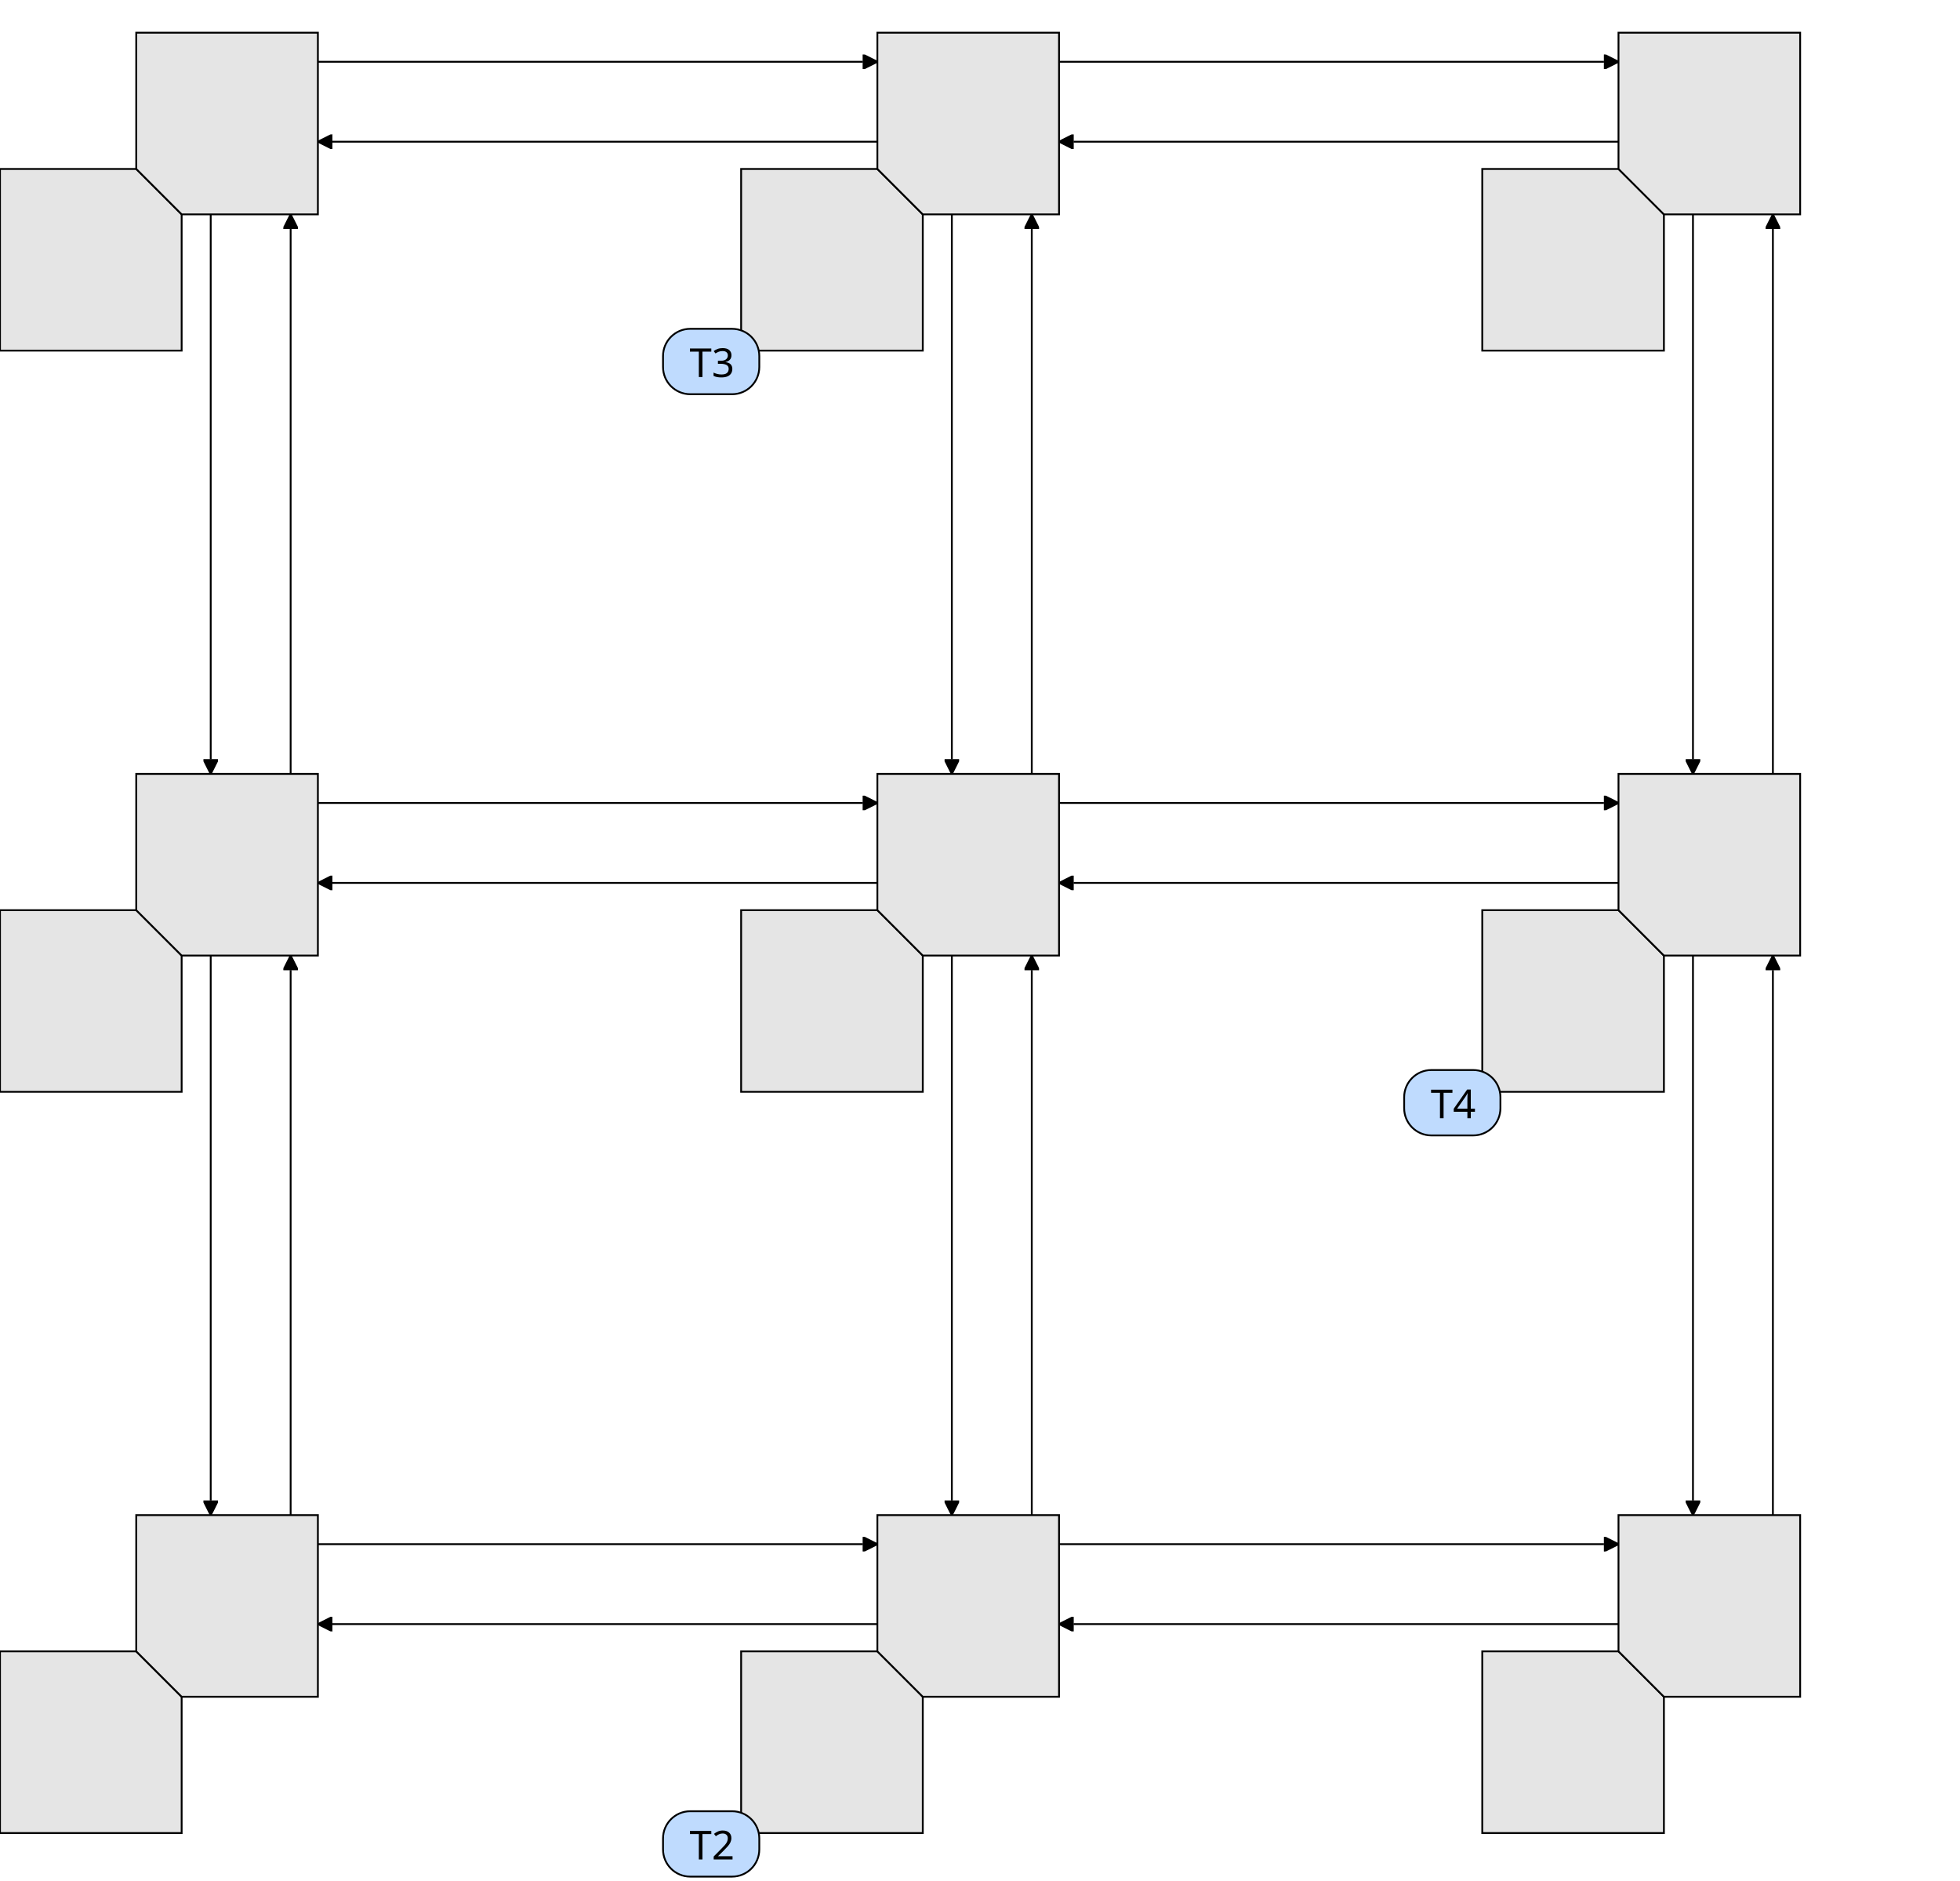
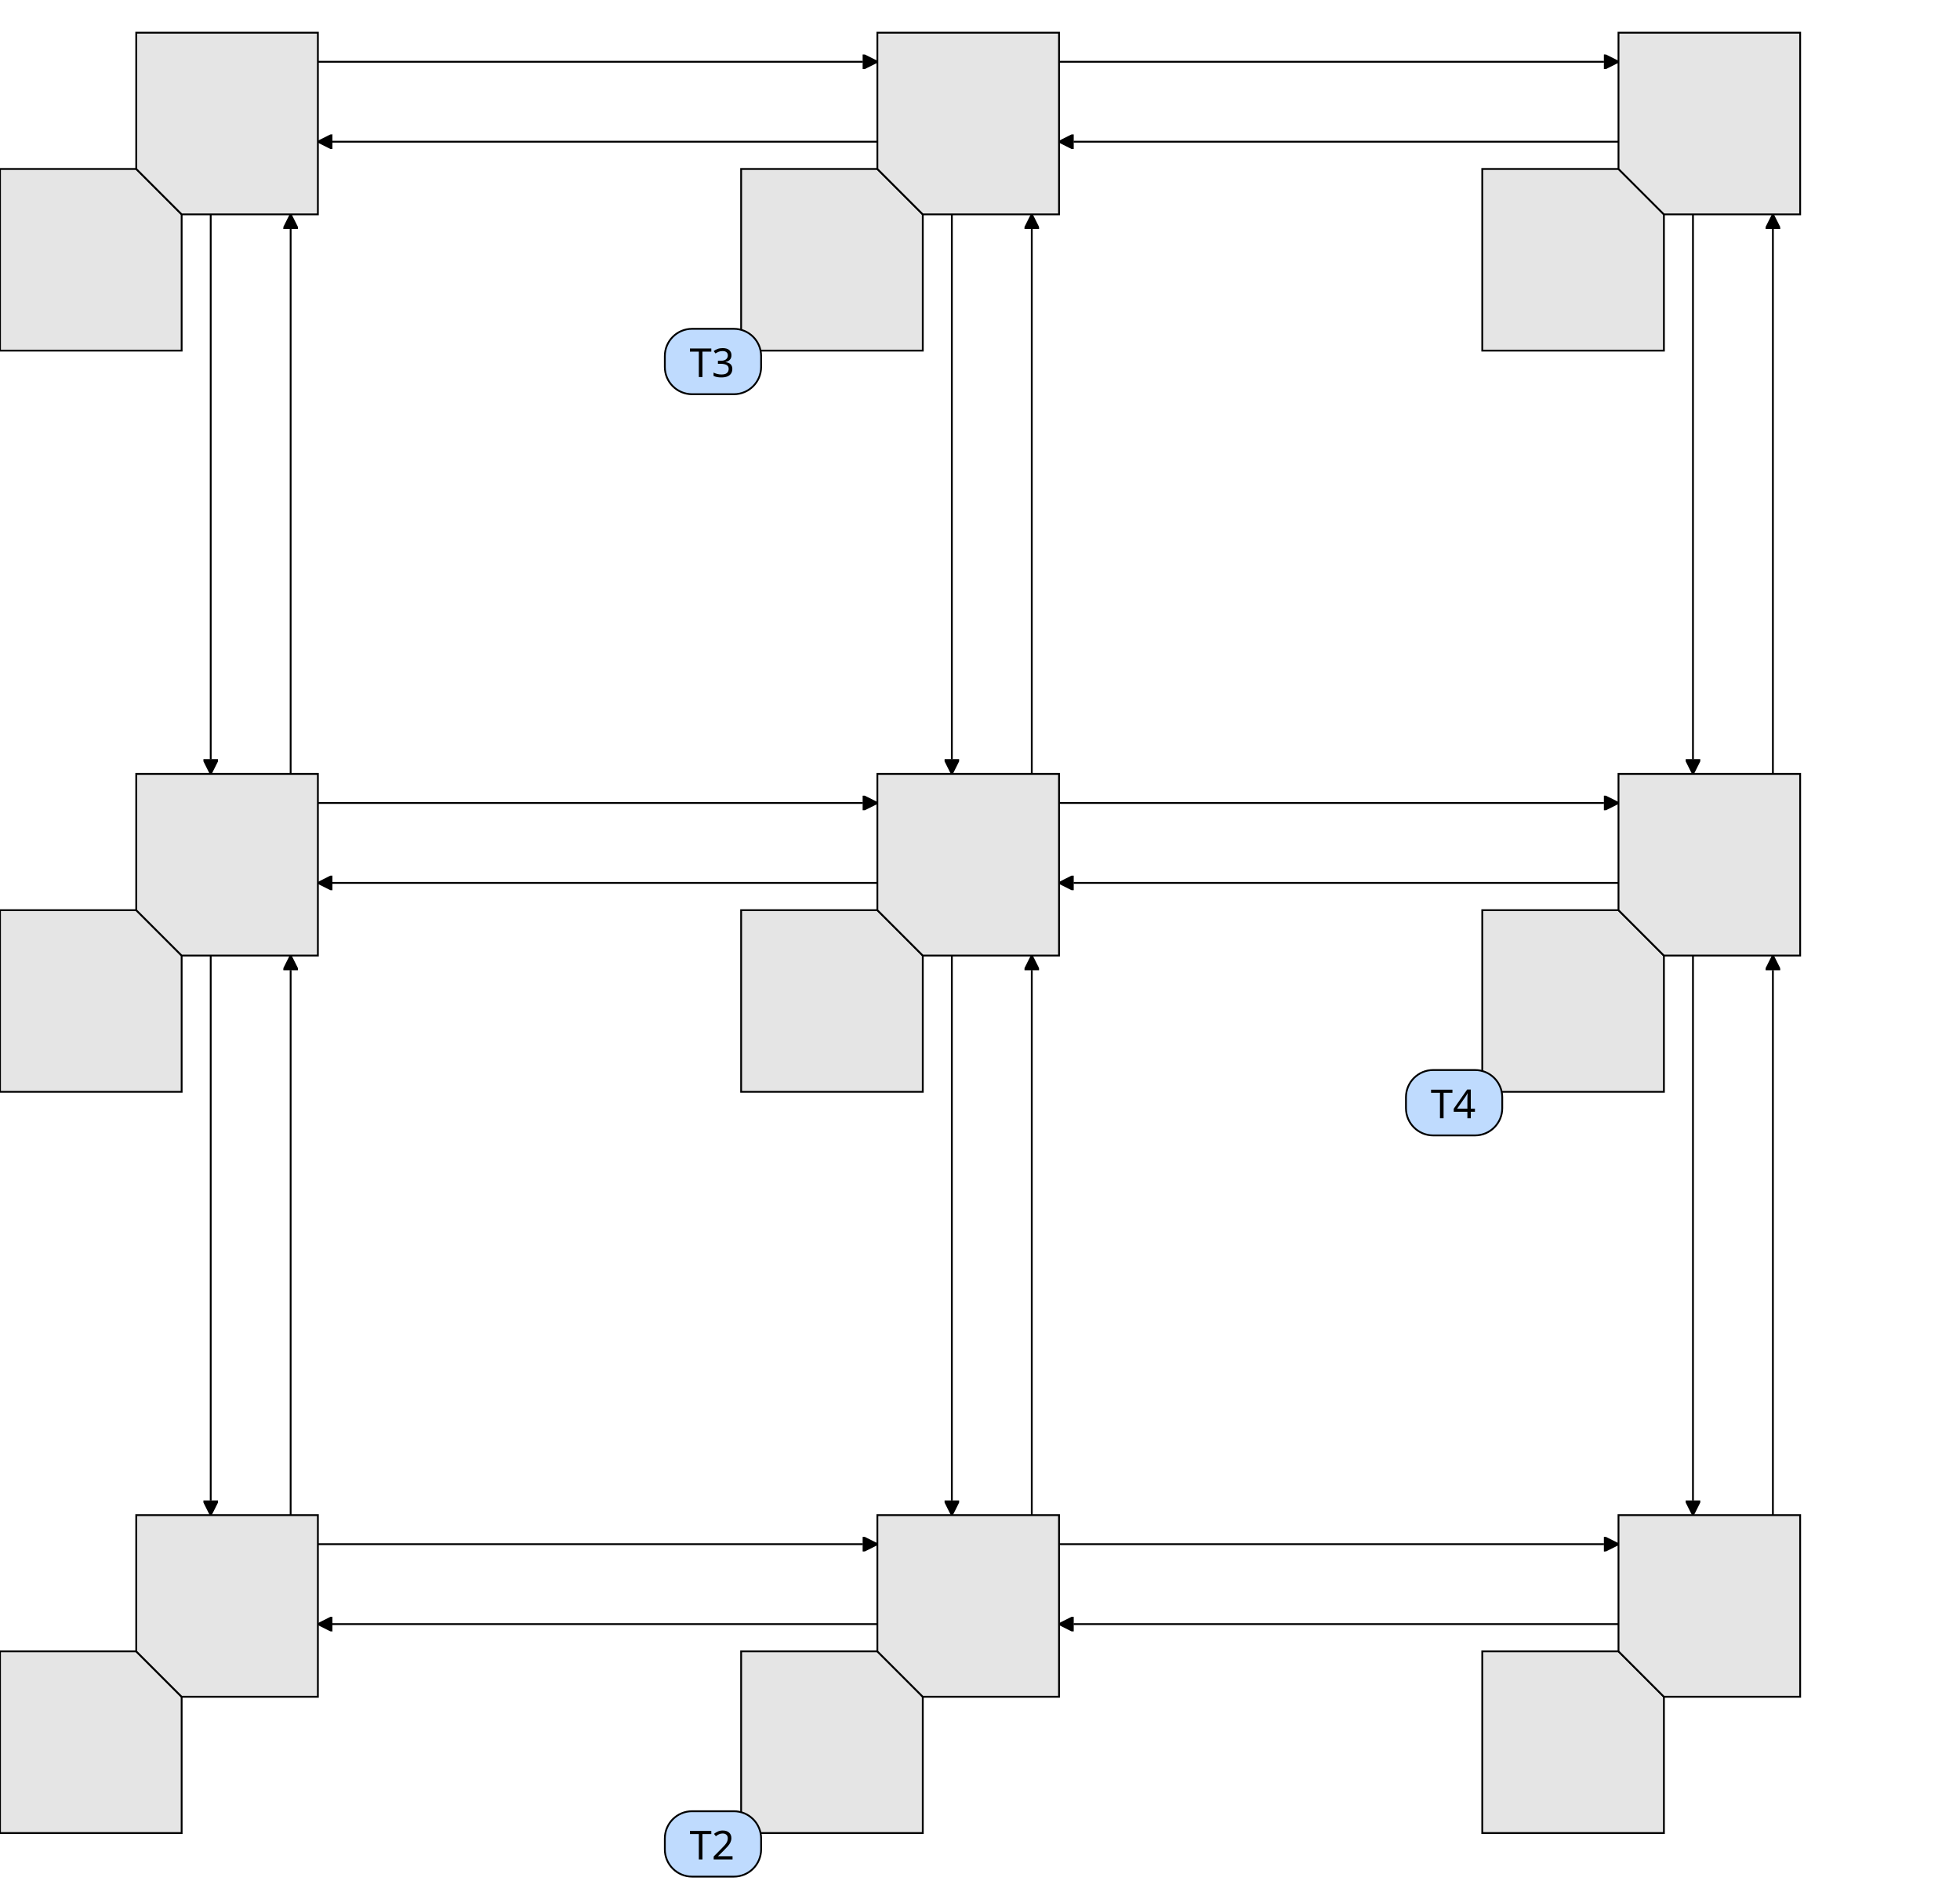
<svg xmlns="http://www.w3.org/2000/svg" preserveAspectRation="xMidYMid meet" class="mx-auto" viewBox="0 -18 1079 1035">
  <defs>
    <marker id="arrowHead" orient="auto" markerWidth="8" markerHeight="8" refY="4">
      <path d="M0,0 M0,0 V8 L8,4 Z" fill="black" fill-rule="evenodd" stroke="black" stroke-linecap="butt" stroke-width="1" />
    </marker>
    <filter x="0" y="0" width="1" height="1" id="textBackground">
      <feFlood flood-color="#e5e5e5" />
      <feComposite in="SourceGraphic" operator="or" />
    </filter>
  </defs>
  <style>.baseFill{fill: #e5e5e5;}.edgeData{display: none;}</style>
  <g id="mainGroup">
    <g id="processingGroup">
      <g id="0">
        <path id="c0" d="M0,75 l0,100 l100,0 l0,-75 l-25,-25 l-75,0 Z" class="baseFill" fill-rule="evenodd" stroke="black" stroke-linecap="butt" stroke-width="1" />
        <path id="r0" d="M75,75 l0,-75 l100,0 l0,100 l-75,0 Z" class="baseFill" fill-rule="evenodd" stroke="black" stroke-linecap="butt" stroke-width="1" />
      </g>
      <g id="1">
        <path id="c1" d="M408,75 l0,100 l100,0 l0,-75 l-25,-25 l-75,0 Z" class="baseFill" fill-rule="evenodd" stroke="black" stroke-linecap="butt" stroke-width="1" />
        <path id="r1" d="M483,75 l0,-75 l100,0 l0,100 l-75,0 Z" class="baseFill" fill-rule="evenodd" stroke="black" stroke-linecap="butt" stroke-width="1" />
        <g>
-           <rect x="365" y="163" width="53" height="36" rx="15" fill="#bfdbfe" stroke="black" stroke-width="1" />
+           <rect x="366" y="163" width="53" height="36" rx="15" fill="#bfdbfe" stroke="black" stroke-width="1" />
          <text x="392" y="181" font-size="22px" font-family="Roboto Mono" text-anchor="middle" dominant-baseline="central" fill="black">T3</text>
        </g>
      </g>
      <g id="2">
        <path id="c2" d="M816,75 l0,100 l100,0 l0,-75 l-25,-25 l-75,0 Z" class="baseFill" fill-rule="evenodd" stroke="black" stroke-linecap="butt" stroke-width="1" />
        <path id="r2" d="M891,75 l0,-75 l100,0 l0,100 l-75,0 Z" class="baseFill" fill-rule="evenodd" stroke="black" stroke-linecap="butt" stroke-width="1" />
      </g>
      <g id="3">
        <path id="c3" d="M0,483 l0,100 l100,0 l0,-75 l-25,-25 l-75,0 Z" class="baseFill" fill-rule="evenodd" stroke="black" stroke-linecap="butt" stroke-width="1" />
        <path id="r3" d="M75,483 l0,-75 l100,0 l0,100 l-75,0 Z" class="baseFill" fill-rule="evenodd" stroke="black" stroke-linecap="butt" stroke-width="1" />
      </g>
      <g id="4">
        <path id="c4" d="M408,483 l0,100 l100,0 l0,-75 l-25,-25 l-75,0 Z" class="baseFill" fill-rule="evenodd" stroke="black" stroke-linecap="butt" stroke-width="1" />
        <path id="r4" d="M483,483 l0,-75 l100,0 l0,100 l-75,0 Z" class="baseFill" fill-rule="evenodd" stroke="black" stroke-linecap="butt" stroke-width="1" />
      </g>
      <g id="5">
        <path id="c5" d="M816,483 l0,100 l100,0 l0,-75 l-25,-25 l-75,0 Z" class="baseFill" fill-rule="evenodd" stroke="black" stroke-linecap="butt" stroke-width="1" />
        <path id="r5" d="M891,483 l0,-75 l100,0 l0,100 l-75,0 Z" class="baseFill" fill-rule="evenodd" stroke="black" stroke-linecap="butt" stroke-width="1" />
        <g>
-           <rect x="773" y="571" width="53" height="36" rx="15" fill="#bfdbfe" stroke="black" stroke-width="1" />
+           <rect x="774" y="571" width="53" height="36" rx="15" fill="#bfdbfe" stroke="black" stroke-width="1" />
          <text x="800" y="589" font-size="22px" font-family="Roboto Mono" text-anchor="middle" dominant-baseline="central" fill="black">T4</text>
        </g>
      </g>
      <g id="6">
        <path id="c6" d="M0,891 l0,100 l100,0 l0,-75 l-25,-25 l-75,0 Z" class="baseFill" fill-rule="evenodd" stroke="black" stroke-linecap="butt" stroke-width="1" />
        <path id="r6" d="M75,891 l0,-75 l100,0 l0,100 l-75,0 Z" class="baseFill" fill-rule="evenodd" stroke="black" stroke-linecap="butt" stroke-width="1" />
      </g>
      <g id="7">
        <path id="c7" d="M408,891 l0,100 l100,0 l0,-75 l-25,-25 l-75,0 Z" class="baseFill" fill-rule="evenodd" stroke="black" stroke-linecap="butt" stroke-width="1" />
        <path id="r7" d="M483,891 l0,-75 l100,0 l0,100 l-75,0 Z" class="baseFill" fill-rule="evenodd" stroke="black" stroke-linecap="butt" stroke-width="1" />
        <g>
-           <rect x="365" y="979" width="53" height="36" rx="15" fill="#bfdbfe" stroke="black" stroke-width="1" />
+           <rect x="366" y="979" width="53" height="36" rx="15" fill="#bfdbfe" stroke="black" stroke-width="1" />
          <text x="392" y="997" font-size="22px" font-family="Roboto Mono" text-anchor="middle" dominant-baseline="central" fill="black">T2</text>
        </g>
      </g>
      <g id="8">
        <path id="c8" d="M816,891 l0,100 l100,0 l0,-75 l-25,-25 l-75,0 Z" class="baseFill" fill-rule="evenodd" stroke="black" stroke-linecap="butt" stroke-width="1" />
        <path id="r8" d="M891,891 l0,-75 l100,0 l0,100 l-75,0 Z" class="baseFill" fill-rule="evenodd" stroke="black" stroke-linecap="butt" stroke-width="1" />
      </g>
    </g>
    <g>
      <g>
        <path d="M116,100 v300" fill-rule="evenodd" stroke="black" stroke-linecap="butt" stroke-width="1" marker-end="url(#arrowHead)" />
        <path d="M175,16 h300" fill-rule="evenodd" stroke="black" stroke-linecap="butt" stroke-width="1" marker-end="url(#arrowHead)" />
        <path d="M524,100 v300" fill-rule="evenodd" stroke="black" stroke-linecap="butt" stroke-width="1" marker-end="url(#arrowHead)" />
        <path d="M483,60 h-300" fill-rule="evenodd" stroke="black" stroke-linecap="butt" stroke-width="1" marker-end="url(#arrowHead)" />
        <path d="M583,16 h300" fill-rule="evenodd" stroke="black" stroke-linecap="butt" stroke-width="1" marker-end="url(#arrowHead)" />
        <path d="M932,100 v300" fill-rule="evenodd" stroke="black" stroke-linecap="butt" stroke-width="1" marker-end="url(#arrowHead)" />
        <path d="M891,60 h-300" fill-rule="evenodd" stroke="black" stroke-linecap="butt" stroke-width="1" marker-end="url(#arrowHead)" />
        <path d="M160,408 v-300" fill-rule="evenodd" stroke="black" stroke-linecap="butt" stroke-width="1" marker-end="url(#arrowHead)" />
        <path d="M116,508 v300" fill-rule="evenodd" stroke="black" stroke-linecap="butt" stroke-width="1" marker-end="url(#arrowHead)" />
        <path d="M175,424 h300" fill-rule="evenodd" stroke="black" stroke-linecap="butt" stroke-width="1" marker-end="url(#arrowHead)" />
        <path d="M568,408 v-300" fill-rule="evenodd" stroke="black" stroke-linecap="butt" stroke-width="1" marker-end="url(#arrowHead)" />
        <path d="M524,508 v300" fill-rule="evenodd" stroke="black" stroke-linecap="butt" stroke-width="1" marker-end="url(#arrowHead)" />
        <path d="M483,468 h-300" fill-rule="evenodd" stroke="black" stroke-linecap="butt" stroke-width="1" marker-end="url(#arrowHead)" />
        <path d="M583,424 h300" fill-rule="evenodd" stroke="black" stroke-linecap="butt" stroke-width="1" marker-end="url(#arrowHead)" />
        <path d="M976,408 v-300" fill-rule="evenodd" stroke="black" stroke-linecap="butt" stroke-width="1" marker-end="url(#arrowHead)" />
        <path d="M932,508 v300" fill-rule="evenodd" stroke="black" stroke-linecap="butt" stroke-width="1" marker-end="url(#arrowHead)" />
        <path d="M891,468 h-300" fill-rule="evenodd" stroke="black" stroke-linecap="butt" stroke-width="1" marker-end="url(#arrowHead)" />
        <path d="M160,816 v-300" fill-rule="evenodd" stroke="black" stroke-linecap="butt" stroke-width="1" marker-end="url(#arrowHead)" />
        <path d="M175,832 h300" fill-rule="evenodd" stroke="black" stroke-linecap="butt" stroke-width="1" marker-end="url(#arrowHead)" />
        <path d="M568,816 v-300" fill-rule="evenodd" stroke="black" stroke-linecap="butt" stroke-width="1" marker-end="url(#arrowHead)" />
        <path d="M483,876 h-300" fill-rule="evenodd" stroke="black" stroke-linecap="butt" stroke-width="1" marker-end="url(#arrowHead)" />
        <path d="M583,832 h300" fill-rule="evenodd" stroke="black" stroke-linecap="butt" stroke-width="1" marker-end="url(#arrowHead)" />
        <path d="M976,816 v-300" fill-rule="evenodd" stroke="black" stroke-linecap="butt" stroke-width="1" marker-end="url(#arrowHead)" />
        <path d="M891,876 h-300" fill-rule="evenodd" stroke="black" stroke-linecap="butt" stroke-width="1" marker-end="url(#arrowHead)" />
      </g>
      <g id="edgeConnetions" class="edgeData">
        <path d="M116,-233 v225" fill-rule="evenodd" stroke="black" stroke-linecap="butt" stroke-width="1" marker-end="url(#arrowHead)" />
        <path d="M-233,15 h300" fill-rule="evenodd" stroke="black" stroke-linecap="butt" stroke-width="1" marker-end="url(#arrowHead)" />
        <path d="M524,-233 v225" fill-rule="evenodd" stroke="black" stroke-linecap="butt" stroke-width="1" marker-end="url(#arrowHead)" />
        <path d="M932,-233 v225" fill-rule="evenodd" stroke="black" stroke-linecap="butt" stroke-width="1" marker-end="url(#arrowHead)" />
        <path d="M1224,15 h-225" fill-rule="evenodd" stroke="black" stroke-linecap="butt" stroke-width="1" marker-end="url(#arrowHead)" />
        <path d="M-233,423 h300" fill-rule="evenodd" stroke="black" stroke-linecap="butt" stroke-width="1" marker-end="url(#arrowHead)" />
        <path d="M1224,423 h-225" fill-rule="evenodd" stroke="black" stroke-linecap="butt" stroke-width="1" marker-end="url(#arrowHead)" />
        <path d="M160,1224 v-300" fill-rule="evenodd" stroke="black" stroke-linecap="butt" stroke-width="1" marker-end="url(#arrowHead)" />
        <path d="M-233,831 h300" fill-rule="evenodd" stroke="black" stroke-linecap="butt" stroke-width="1" marker-end="url(#arrowHead)" />
        <path d="M568,1224 v-300" fill-rule="evenodd" stroke="black" stroke-linecap="butt" stroke-width="1" marker-end="url(#arrowHead)" />
        <path d="M976,1224 v-300" fill-rule="evenodd" stroke="black" stroke-linecap="butt" stroke-width="1" marker-end="url(#arrowHead)" />
        <path d="M1224,831 h-225" fill-rule="evenodd" stroke="black" stroke-linecap="butt" stroke-width="1" marker-end="url(#arrowHead)" />
        <path d="M160,0 v-225" fill-rule="evenodd" stroke="black" stroke-linecap="butt" stroke-width="1" marker-end="url(#arrowHead)" />
        <path d="M75,59 h-300" fill-rule="evenodd" stroke="black" stroke-linecap="butt" stroke-width="1" marker-end="url(#arrowHead)" />
        <path d="M568,0 v-225" fill-rule="evenodd" stroke="black" stroke-linecap="butt" stroke-width="1" marker-end="url(#arrowHead)" />
        <path d="M976,0 v-225" fill-rule="evenodd" stroke="black" stroke-linecap="butt" stroke-width="1" marker-end="url(#arrowHead)" />
        <path d="M991,59 h225" fill-rule="evenodd" stroke="black" stroke-linecap="butt" stroke-width="1" marker-end="url(#arrowHead)" />
        <path d="M75,467 h-300" fill-rule="evenodd" stroke="black" stroke-linecap="butt" stroke-width="1" marker-end="url(#arrowHead)" />
        <path d="M991,467 h225" fill-rule="evenodd" stroke="black" stroke-linecap="butt" stroke-width="1" marker-end="url(#arrowHead)" />
        <path d="M116,916 v300" fill-rule="evenodd" stroke="black" stroke-linecap="butt" stroke-width="1" marker-end="url(#arrowHead)" />
        <path d="M75,875 h-300" fill-rule="evenodd" stroke="black" stroke-linecap="butt" stroke-width="1" marker-end="url(#arrowHead)" />
        <path d="M524,916 v300" fill-rule="evenodd" stroke="black" stroke-linecap="butt" stroke-width="1" marker-end="url(#arrowHead)" />
        <path d="M932,916 v300" fill-rule="evenodd" stroke="black" stroke-linecap="butt" stroke-width="1" marker-end="url(#arrowHead)" />
        <path d="M991,875 h225" fill-rule="evenodd" stroke="black" stroke-linecap="butt" stroke-width="1" marker-end="url(#arrowHead)" />
      </g>
    </g>
    <g id="information" />
    <g id="sinksSources" class="edgeData">
      <g>
        <rect x="103" y="-303" width="70" height="70" rx="15" fill="#e5e5e5" stroke="black" stroke-width="1" />
      </g>
      <g>
-         <rect x="-303" y="2" width="70" height="70" rx="15" fill="#e5e5e5" stroke="black" stroke-width="1" />
+         <rect x="-303" y="2" width="70" height="70" rx="15" fill="#fbbf24" stroke="black" stroke-width="1" />
+         <text x="-268" y="37" font-size="22px" font-family="Roboto Mono" text-anchor="middle" dominant-baseline="central" fill="black" class="edgeData">T1</text>
      </g>
      <g>
-         <rect x="511" y="-303" width="70" height="70" rx="15" fill="#e5e5e5" stroke="black" stroke-width="1" />
+         <rect x="511" y="-303" width="70" height="70" rx="15" fill="#fbbf24" stroke="black" stroke-width="1" />
+         <text x="546" y="-268" font-size="22px" font-family="Roboto Mono" text-anchor="middle" dominant-baseline="central" fill="black" class="edgeData">T0</text>
      </g>
      <g>
        <rect x="919" y="-303" width="70" height="70" rx="15" fill="#e5e5e5" stroke="black" stroke-width="1" />
      </g>
      <g>
        <rect x="1224" y="2" width="70" height="70" rx="15" fill="#e5e5e5" stroke="black" stroke-width="1" />
      </g>
      <g>
        <rect x="-303" y="410" width="70" height="70" rx="15" fill="#e5e5e5" stroke="black" stroke-width="1" />
      </g>
      <g>
        <rect x="1224" y="410" width="70" height="70" rx="15" fill="#e5e5e5" stroke="black" stroke-width="1" />
      </g>
      <g>
        <rect x="103" y="1224" width="70" height="70" rx="15" fill="#e5e5e5" stroke="black" stroke-width="1" />
      </g>
      <g>
-         <rect x="-303" y="818" width="70" height="70" rx="15" fill="#e5e5e5" stroke="black" stroke-width="1" />
+         <rect x="-303" y="818" width="70" height="70" rx="15" fill="#fb923c" stroke="black" stroke-width="1" />
+         <text x="-268" y="853" font-size="22px" font-family="Roboto Mono" text-anchor="middle" dominant-baseline="central" fill="black" class="edgeData">T5</text>
      </g>
      <g>
        <rect x="511" y="1224" width="70" height="70" rx="15" fill="#e5e5e5" stroke="black" stroke-width="1" />
      </g>
      <g>
        <rect x="919" y="1224" width="70" height="70" rx="15" fill="#e5e5e5" stroke="black" stroke-width="1" />
      </g>
      <g>
        <rect x="1224" y="818" width="70" height="70" rx="15" fill="#e5e5e5" stroke="black" stroke-width="1" />
      </g>
    </g>
  </g>
  <rect width="100%" height="100%" fill="none" stroke="#ff0000" stroke-width="1" opacity="0" />
</svg>
